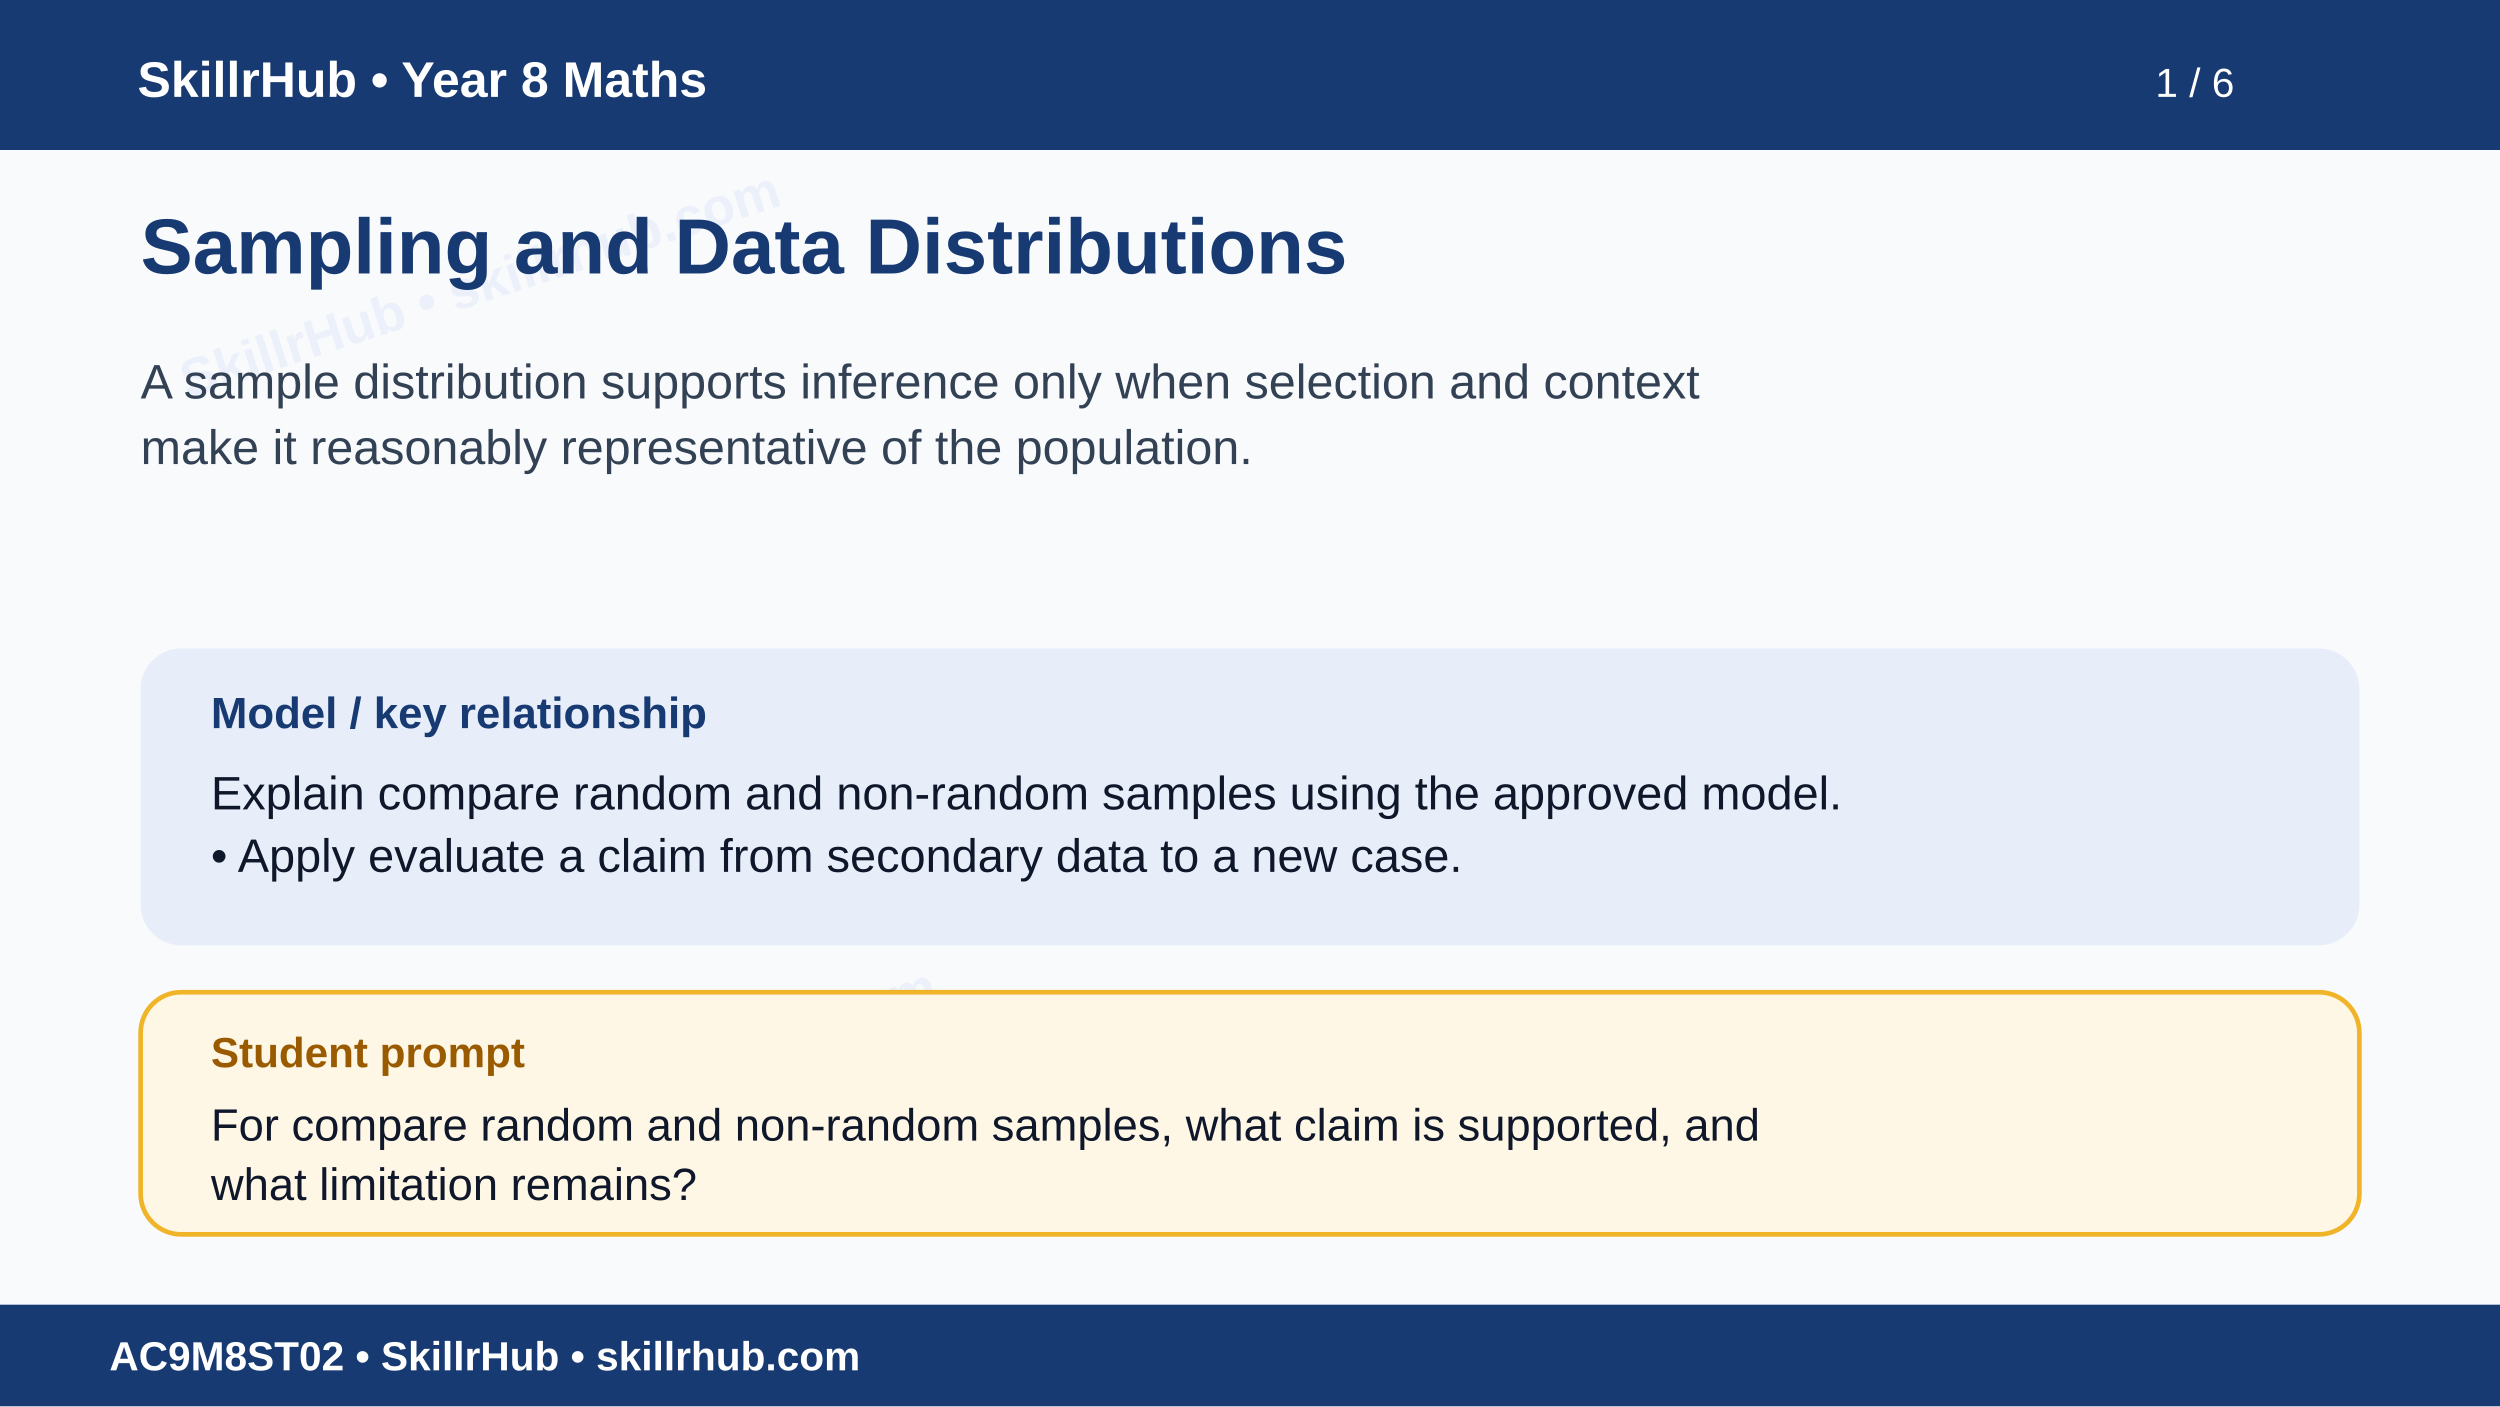
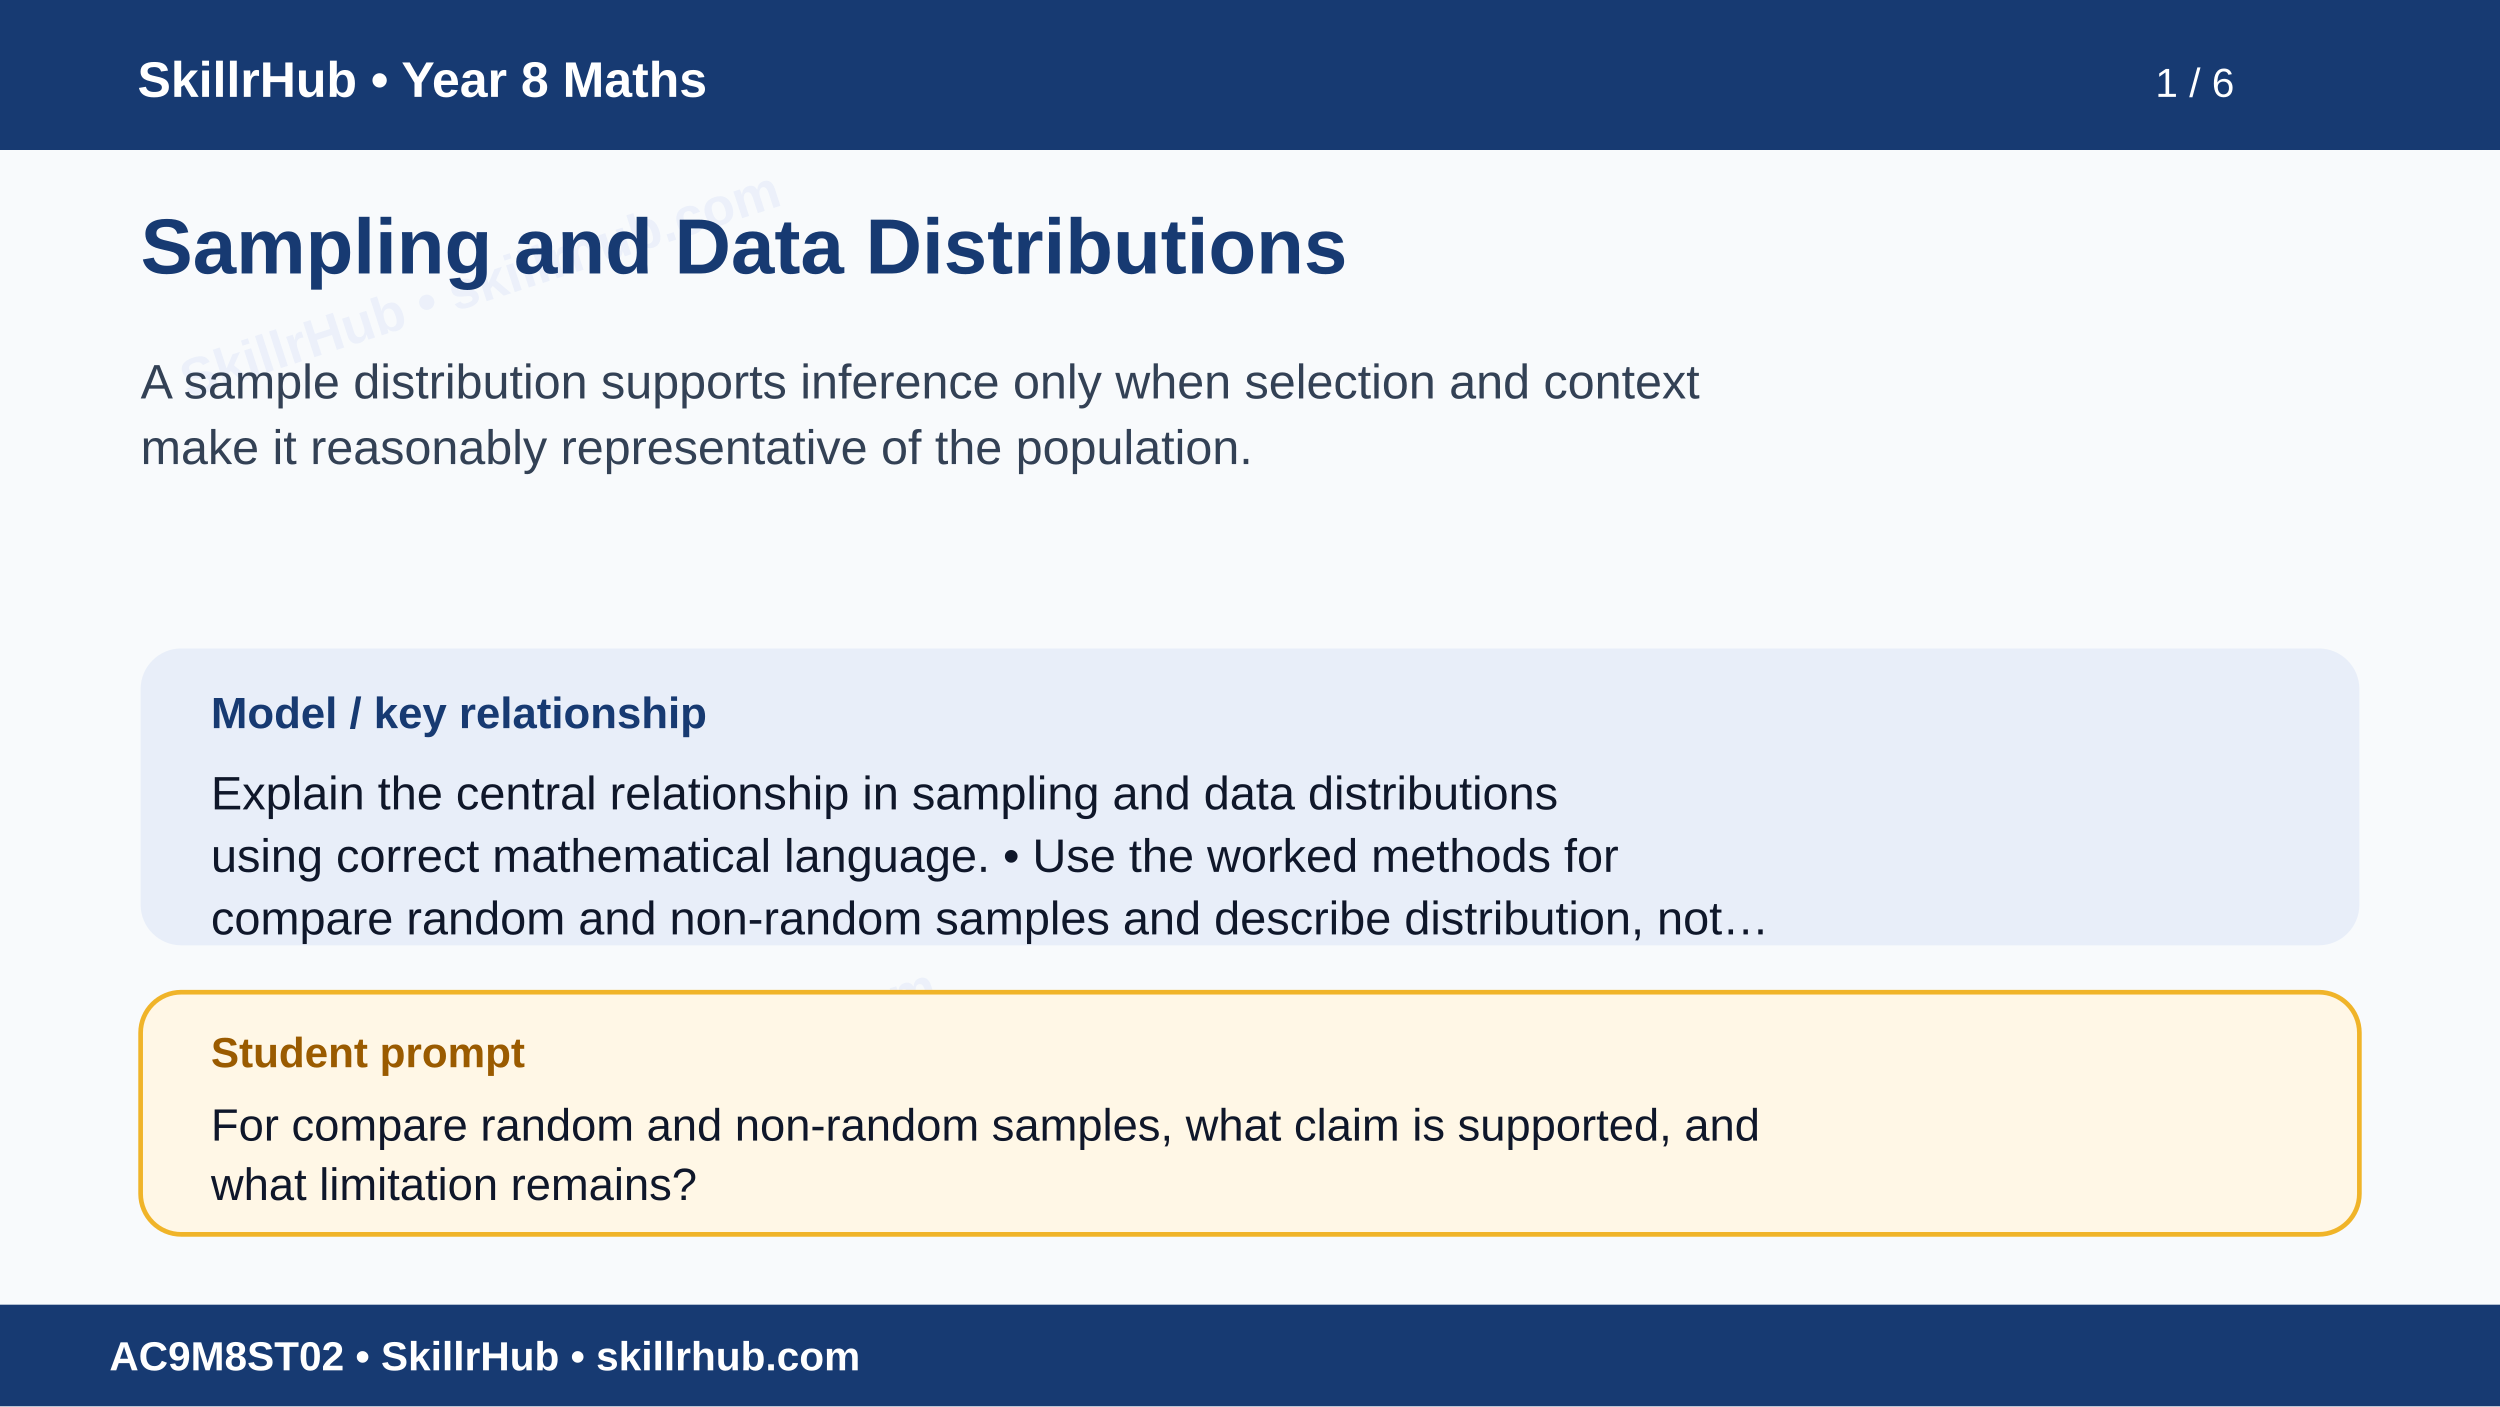
<svg xmlns="http://www.w3.org/2000/svg" width="1600" height="900" viewBox="0 0 1600 900" role="img" aria-labelledby="title desc">
  <rect width="1600" height="900" fill="#f8fafc" />
  <g opacity=".055" fill="#1d4ed8" font-family="Arial,Helvetica,sans-serif" font-size="34" font-weight="700">
    <text x="120" y="255" transform="rotate(-18 120 255)">SkillrHub • skillrhub.com</text>
    <text x="790" y="560" transform="rotate(-18 790 560)">SkillrHub • skillrhub.com</text>
    <text x="220" y="765" transform="rotate(-18 220 765)">SkillrHub • skillrhub.com</text>
  </g>
  <rect width="1600" height="96" fill="#173a72" />
  <text x="88" y="62" fill="#fff" font-family="Arial,Helvetica,sans-serif" font-size="32" font-weight="700">SkillrHub • Year 8 Maths</text>
  <text x="1430" y="62" text-anchor="end" fill="#fff" font-family="Arial,Helvetica,sans-serif" font-size="26">1 / 6</text>
  <text x="90" y="175" fill="#173a72" font-family="Arial,Helvetica,sans-serif" font-size="50" font-weight="700">Sampling and Data Distributions</text>
  <text x="90" y="255" fill="#334155" font-family="Arial,Helvetica,sans-serif" font-size="31" font-weight="400">A sample distribution supports inference only when selection and context</text>
  <text x="90" y="297" fill="#334155" font-family="Arial,Helvetica,sans-serif" font-size="31" font-weight="400">make it reasonably representative of the population.</text>
  <rect x="90" y="415" width="1420" height="190" rx="26" fill="#e8eef9" />
  <text x="135" y="466" fill="#173a72" font-family="Arial,Helvetica,sans-serif" font-size="28" font-weight="700">Model / key relationship</text>
-   <text x="135" y="518" fill="#0f172a" font-family="Arial,Helvetica,sans-serif" font-size="30" font-weight="400">Explain compare random and non-random samples using the approved model.</text>
-   <text x="135" y="558" fill="#0f172a" font-family="Arial,Helvetica,sans-serif" font-size="30" font-weight="400">• Apply evaluate a claim from secondary data to a new case.</text>
+   <text x="135" y="518" fill="#0f172a" font-family="Arial,Helvetica,sans-serif" font-size="30" font-weight="400">Explain the central relationship in sampling and data distributions</text>
+   <text x="135" y="558" fill="#0f172a" font-family="Arial,Helvetica,sans-serif" font-size="30" font-weight="400">using correct mathematical language. • Use the worked methods for</text>
+   <text x="135" y="598" fill="#0f172a" font-family="Arial,Helvetica,sans-serif" font-size="30" font-weight="400">compare random and non-random samples and describe distribution, not…</text>
  <rect x="90" y="635" width="1420" height="155" rx="26" fill="#fff7e6" stroke="#f0b429" stroke-width="3" />
  <text x="135" y="683" fill="#9a5b00" font-family="Arial,Helvetica,sans-serif" font-size="27" font-weight="700">Student prompt</text>
  <text x="135" y="730" fill="#0f172a" font-family="Arial,Helvetica,sans-serif" font-size="29" font-weight="400">For compare random and non-random samples, what claim is supported, and</text>
  <text x="135" y="768" fill="#0f172a" font-family="Arial,Helvetica,sans-serif" font-size="29" font-weight="400">what limitation remains?</text>
  <rect y="835" width="1600" height="65" fill="#173a72" />
  <text x="70" y="877" fill="#fff" font-family="Arial,Helvetica,sans-serif" font-size="26" font-weight="700">AC9M8ST02 • SkillrHub • skillrhub.com</text>
</svg>
